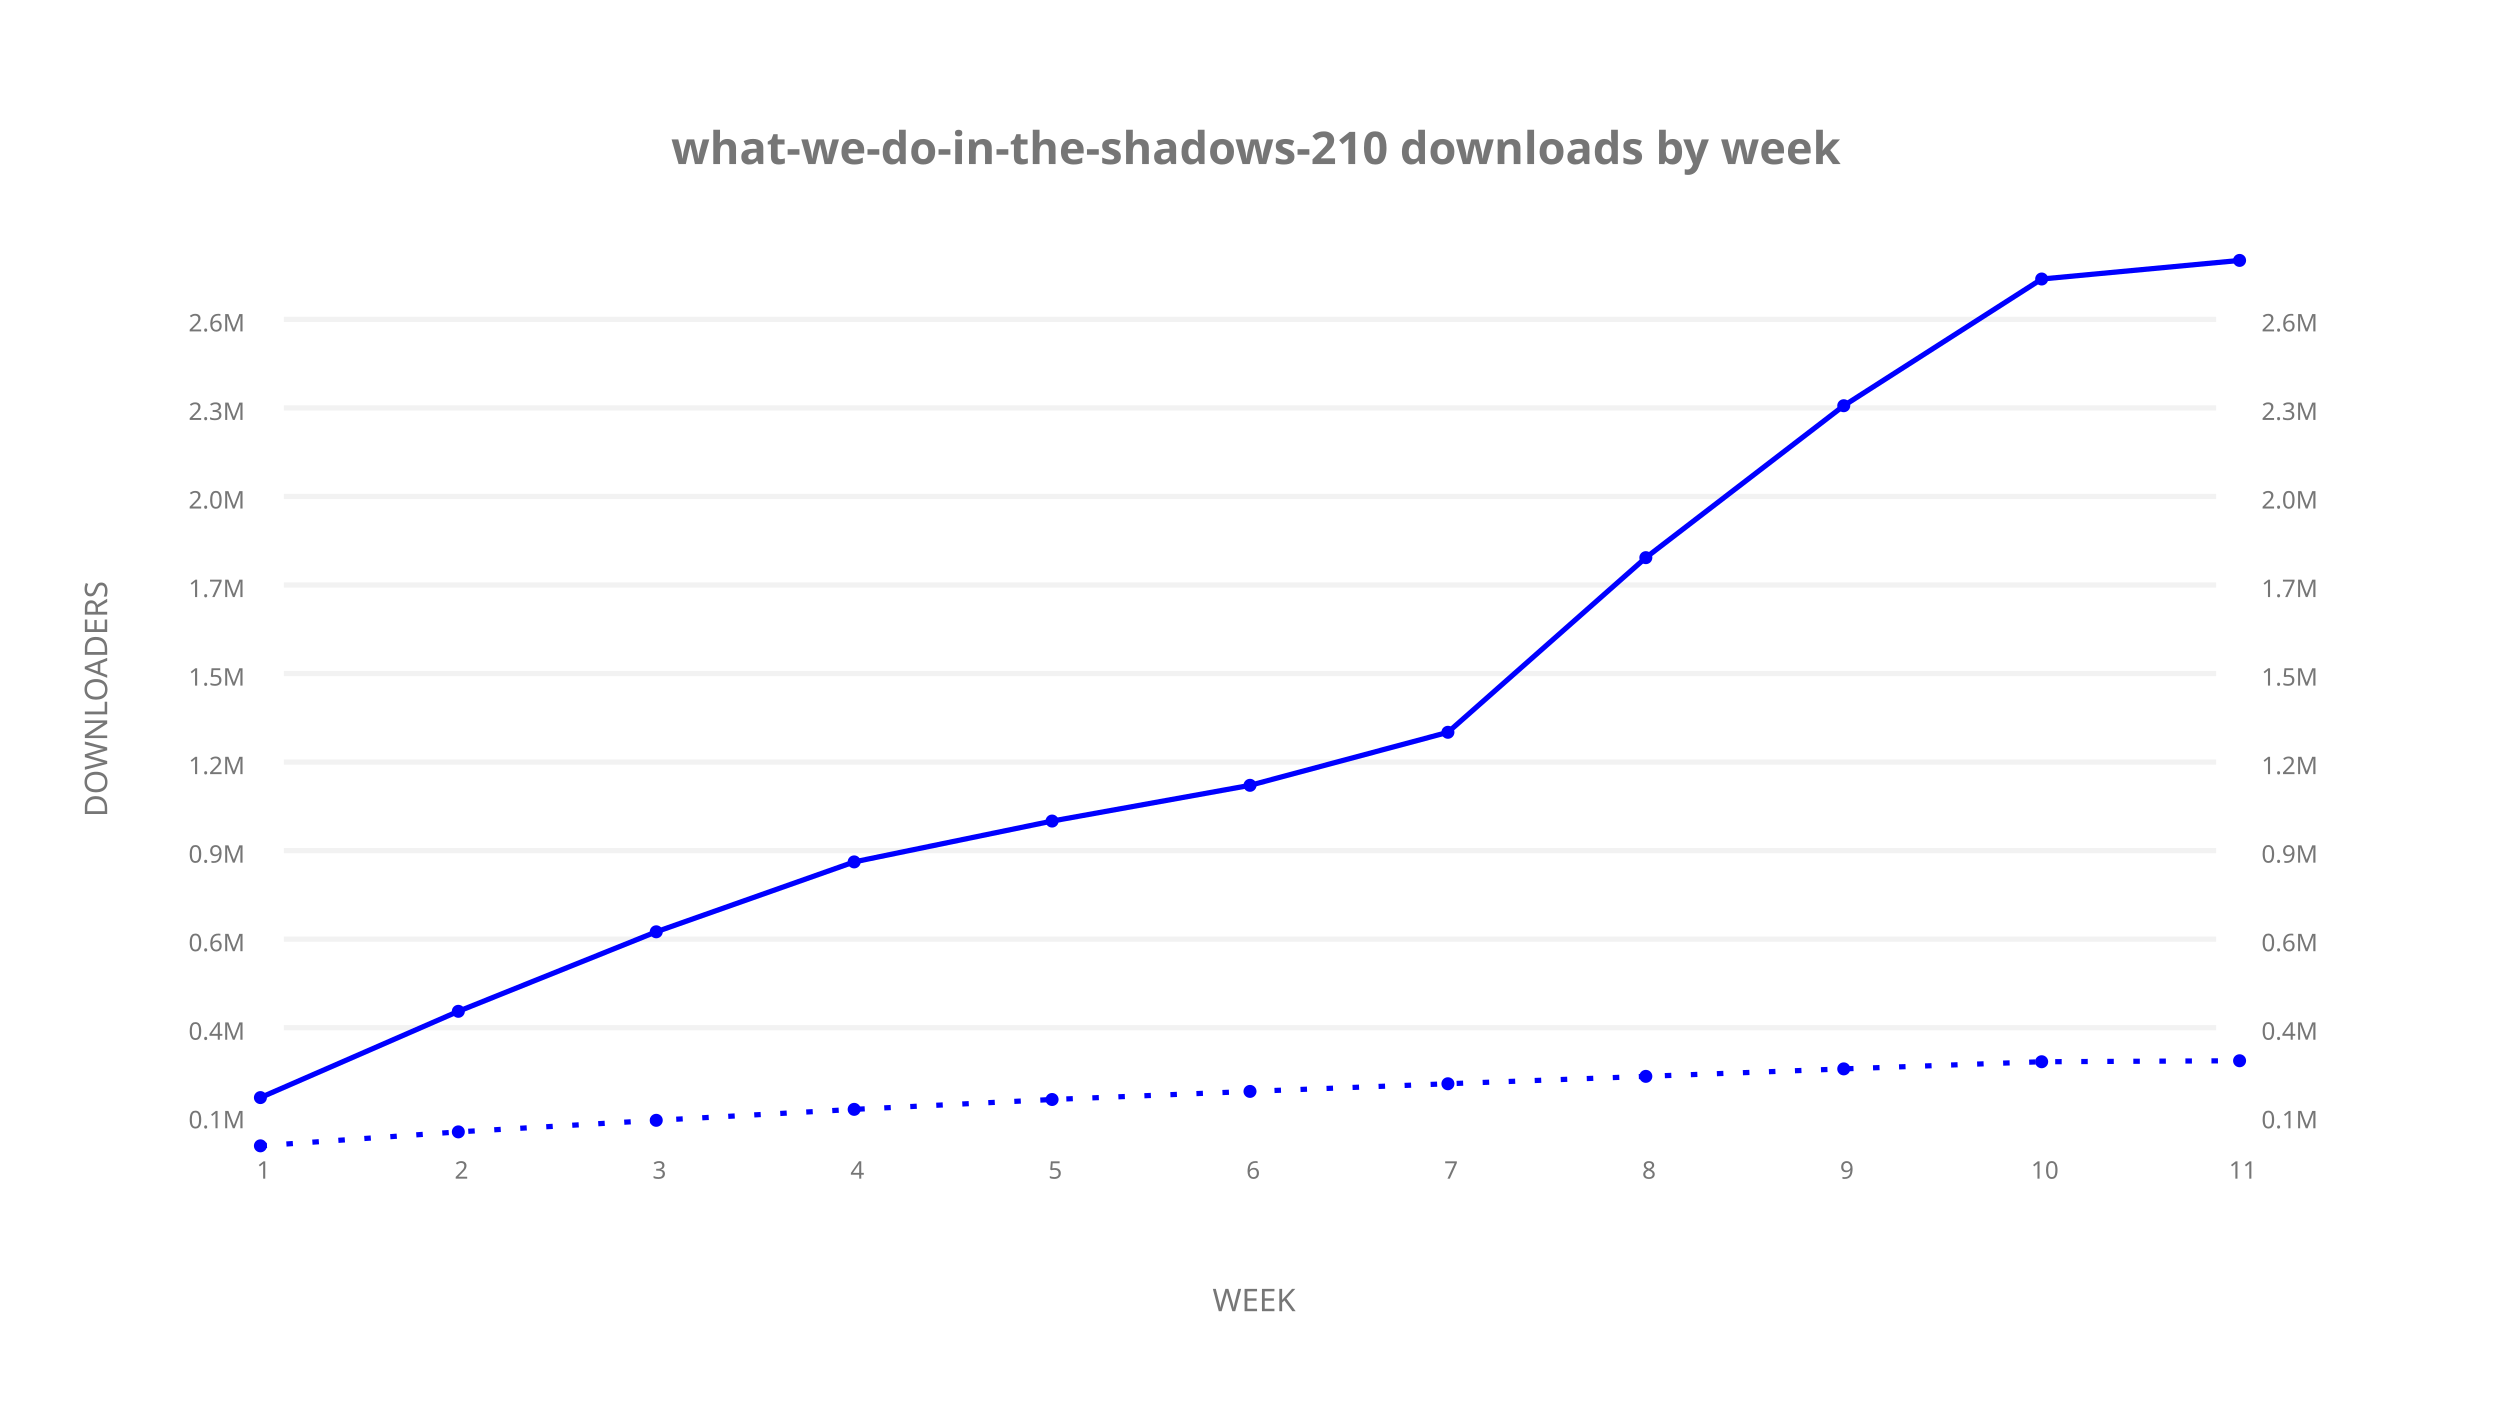
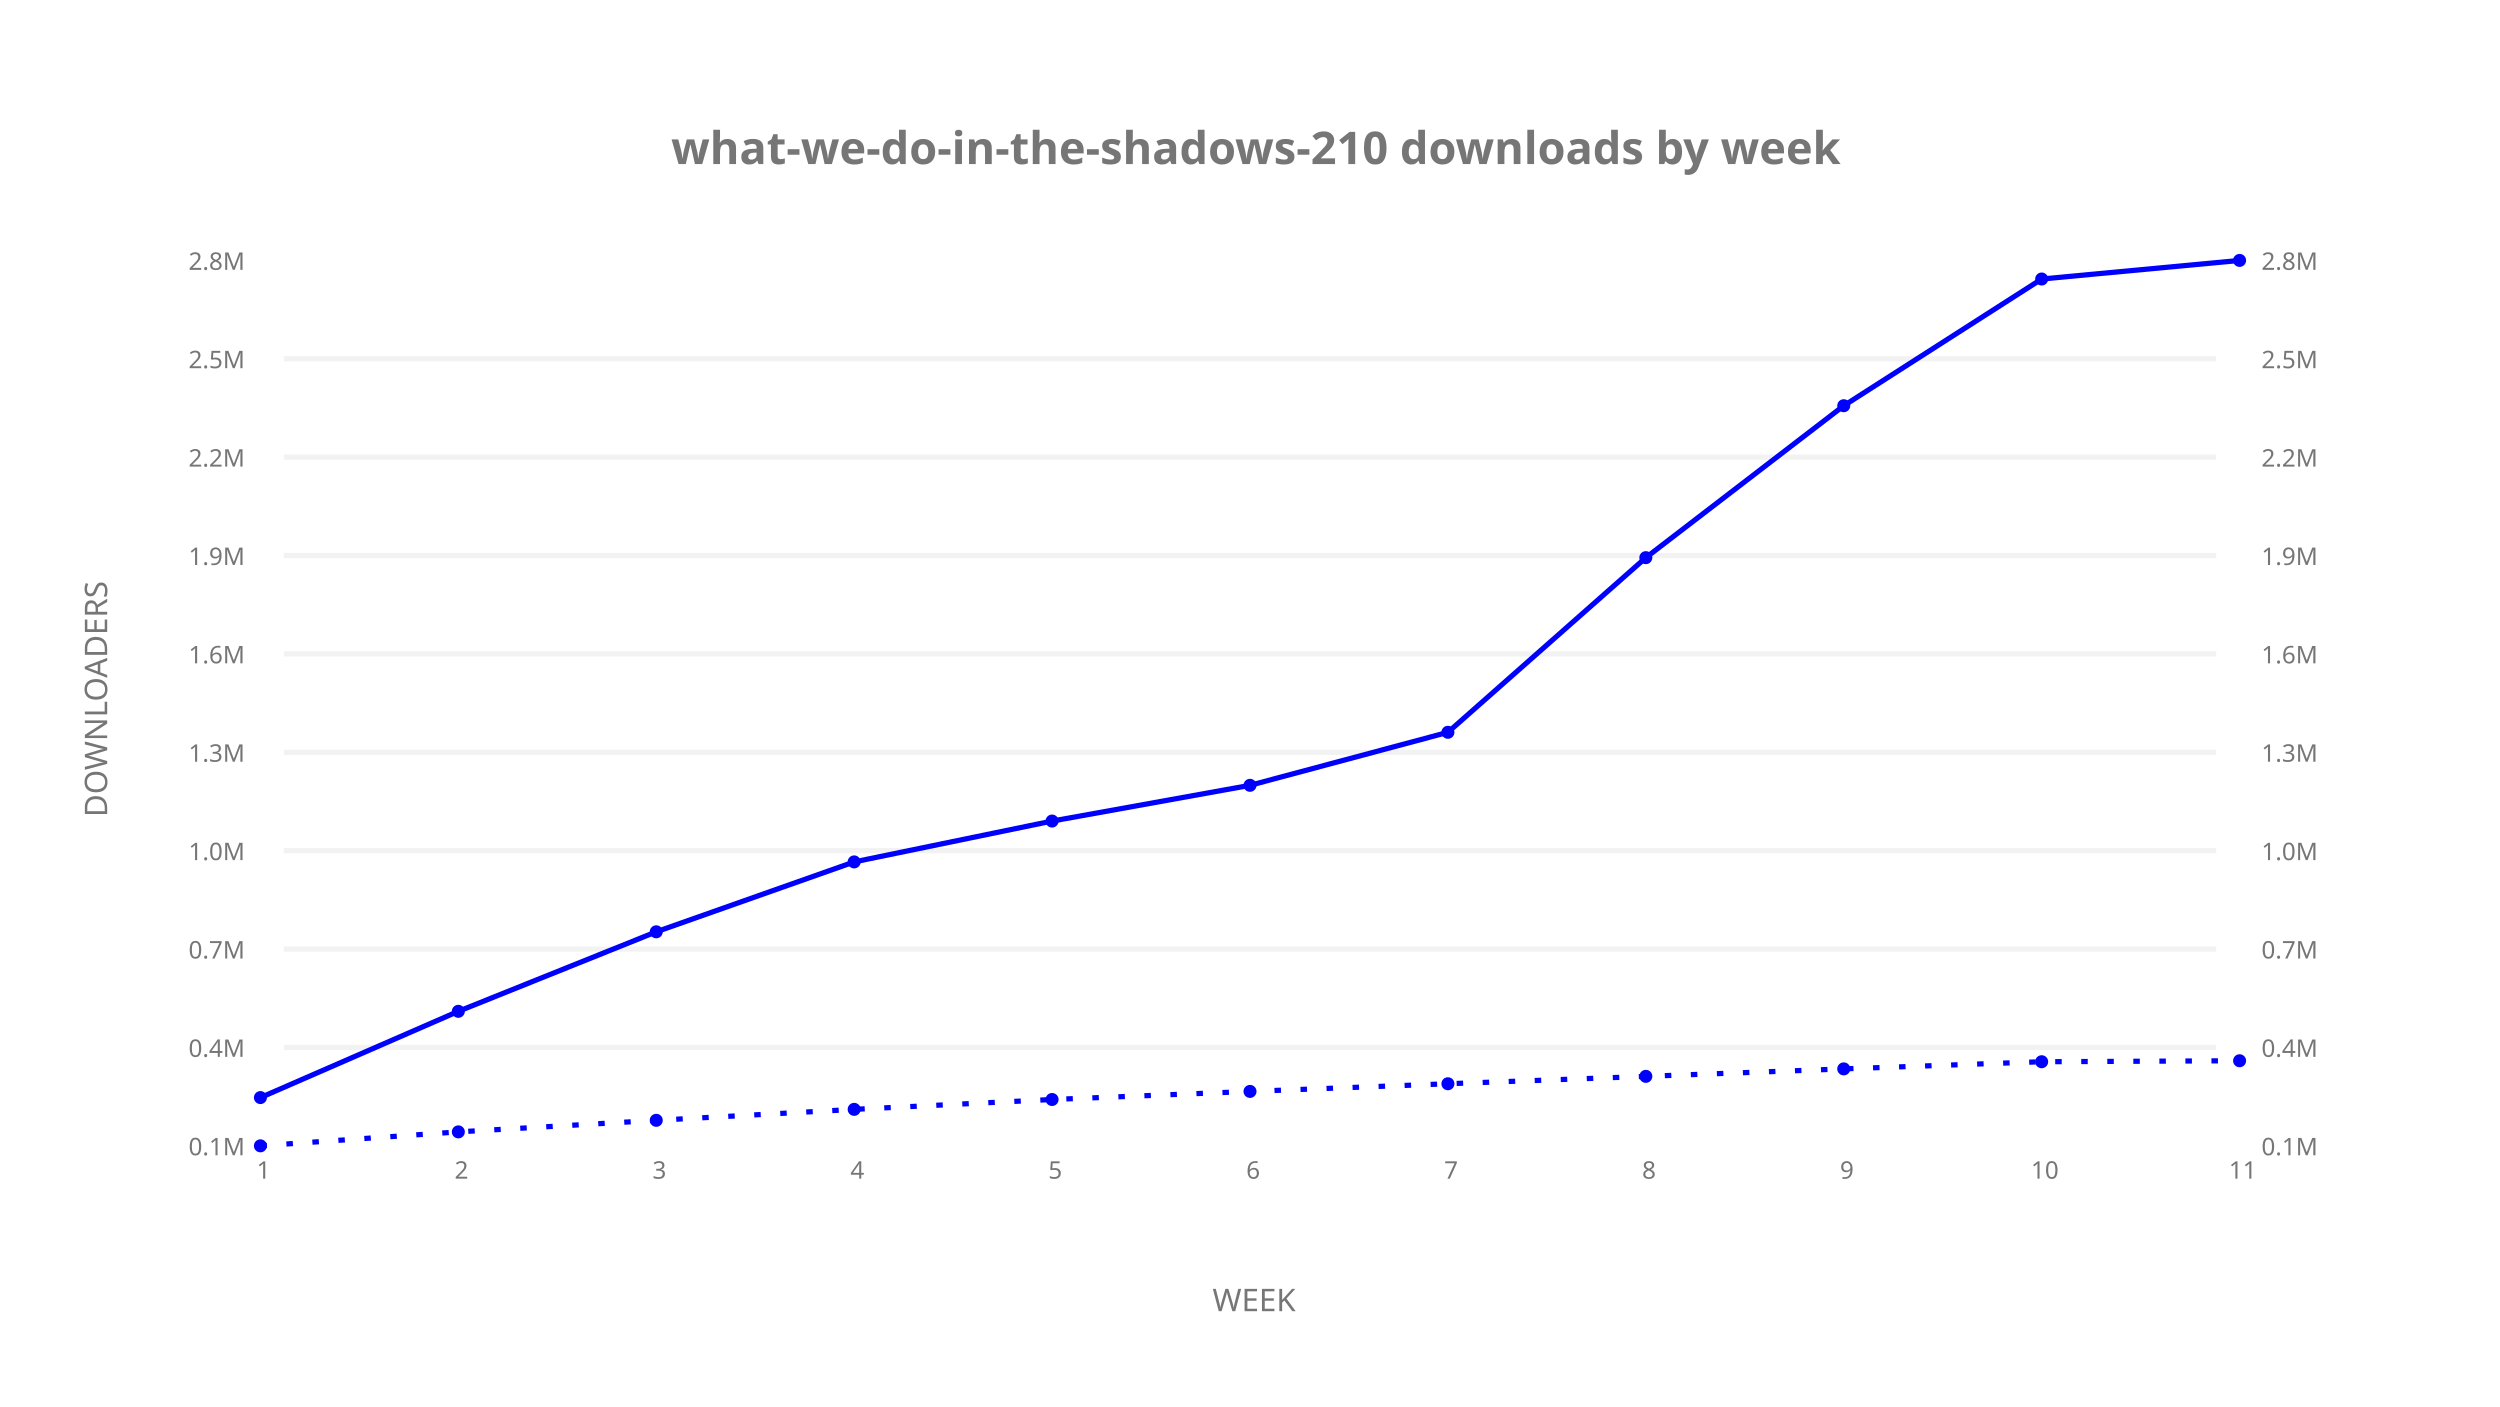
<svg xmlns="http://www.w3.org/2000/svg" xml:space="preserve" id="what-we-do-in-the-shadows-210-downloads-by-week-what-we-do-in-the-shadows-210-week" x="0px" y="0px" width="1920px" height="1080px" viewBox="0 0 1920 1080" enable-background="new 0 0 1920 1080" role="img">
  <g id="annotations">
    <text x="960" y="126" font-family="Atkinson Hyperlegible" font-size="26pt" text-anchor="middle" text-align="center" font-weight="600" font-style="normal" style="fill:rgb(118,118,118); fill-opacity:1; stroke:rgb(118,118,118); stroke-opacity:0; stroke-width:0.5"> what-we-do-in-the-shadows-210 downloads by week</text>
    <g id="axes-lines">
      <text x="960" y="1007" font-family="Atkinson Hyperlegible" font-size="18pt" text-anchor="middle" text-align="center" font-weight="500" font-style="normal" style="fill:rgb(118,118,118); fill-opacity:1; stroke:rgb(118,118,118); stroke-opacity:0; stroke-width:0.5"> WEEK</text>
      <text x="73" y="540" font-family="Atkinson Hyperlegible" font-size="18pt" text-anchor="middle" text-align="center" dominant-baseline="central" font-weight="500" font-style="normal" style="fill:rgb(118,118,118); fill-opacity:1; stroke:rgb(118,118,118); stroke-opacity:0; stroke-width:0.5" transform="rotate(-90,73,540)"> DOWNLOADERS</text>
    </g>
    <g id="tic-y-label-lines">
-       <line x1="218" y1="789.286" x2="1702" y2="789.286" style="fill:rgb(0,0,255); fill-opacity:0; stroke:rgb(242,242,242); stroke-opacity:1; stroke-width:4" />
-       <line x1="218" y1="721.286" x2="1702" y2="721.286" style="fill:rgb(0,0,255); fill-opacity:0; stroke:rgb(242,242,242); stroke-opacity:1; stroke-width:4" />
-       <line x1="218" y1="653.286" x2="1702" y2="653.286" style="fill:rgb(0,0,255); fill-opacity:0; stroke:rgb(242,242,242); stroke-opacity:1; stroke-width:4" />
-       <line x1="218" y1="585.286" x2="1702" y2="585.286" style="fill:rgb(0,0,255); fill-opacity:0; stroke:rgb(242,242,242); stroke-opacity:1; stroke-width:4" />
-       <line x1="218" y1="517.286" x2="1702" y2="517.286" style="fill:rgb(0,0,255); fill-opacity:0; stroke:rgb(242,242,242); stroke-opacity:1; stroke-width:4" />
-       <line x1="218" y1="449.286" x2="1702" y2="449.286" style="fill:rgb(0,0,255); fill-opacity:0; stroke:rgb(242,242,242); stroke-opacity:1; stroke-width:4" />
-       <line x1="218" y1="381.286" x2="1702" y2="381.286" style="fill:rgb(0,0,255); fill-opacity:0; stroke:rgb(242,242,242); stroke-opacity:1; stroke-width:4" />
-       <line x1="218" y1="313.286" x2="1702" y2="313.286" style="fill:rgb(0,0,255); fill-opacity:0; stroke:rgb(242,242,242); stroke-opacity:1; stroke-width:4" />
-       <line x1="218" y1="245.286" x2="1702" y2="245.286" style="fill:rgb(0,0,255); fill-opacity:0; stroke:rgb(242,242,242); stroke-opacity:1; stroke-width:4" />
+       <line x1="218" y1="804.444" x2="1702" y2="804.444" style="fill:rgb(0,0,255); fill-opacity:0; stroke:rgb(242,242,242); stroke-opacity:1; stroke-width:4" />
+       <line x1="218" y1="728.889" x2="1702" y2="728.889" style="fill:rgb(0,0,255); fill-opacity:0; stroke:rgb(242,242,242); stroke-opacity:1; stroke-width:4" />
+       <line x1="218" y1="653.333" x2="1702" y2="653.333" style="fill:rgb(0,0,255); fill-opacity:0; stroke:rgb(242,242,242); stroke-opacity:1; stroke-width:4" />
+       <line x1="218" y1="577.778" x2="1702" y2="577.778" style="fill:rgb(0,0,255); fill-opacity:0; stroke:rgb(242,242,242); stroke-opacity:1; stroke-width:4" />
+       <line x1="218" y1="502.222" x2="1702" y2="502.222" style="fill:rgb(0,0,255); fill-opacity:0; stroke:rgb(242,242,242); stroke-opacity:1; stroke-width:4" />
+       <line x1="218" y1="426.667" x2="1702" y2="426.667" style="fill:rgb(0,0,255); fill-opacity:0; stroke:rgb(242,242,242); stroke-opacity:1; stroke-width:4" />
+       <line x1="218" y1="351.111" x2="1702" y2="351.111" style="fill:rgb(0,0,255); fill-opacity:0; stroke:rgb(242,242,242); stroke-opacity:1; stroke-width:4" />
+       <line x1="218" y1="275.556" x2="1702" y2="275.556" style="fill:rgb(0,0,255); fill-opacity:0; stroke:rgb(242,242,242); stroke-opacity:1; stroke-width:4" />
    </g>
    <g id="tic-x-labels">
      <text x="200" y="898" font-family="Atkinson Hyperlegible" font-size="14pt" text-anchor="middle" text-align="center" dominant-baseline="central" font-weight="400" font-style="normal" style="fill:rgb(118,118,118); fill-opacity:1; stroke:rgb(118,118,118); stroke-opacity:0; stroke-width:0.5"> 1</text>
      <text x="352" y="898" font-family="Atkinson Hyperlegible" font-size="14pt" text-anchor="middle" text-align="center" dominant-baseline="central" font-weight="400" font-style="normal" style="fill:rgb(118,118,118); fill-opacity:1; stroke:rgb(118,118,118); stroke-opacity:0; stroke-width:0.5"> 2</text>
      <text x="504" y="898" font-family="Atkinson Hyperlegible" font-size="14pt" text-anchor="middle" text-align="center" dominant-baseline="central" font-weight="400" font-style="normal" style="fill:rgb(118,118,118); fill-opacity:1; stroke:rgb(118,118,118); stroke-opacity:0; stroke-width:0.5"> 3</text>
      <text x="656" y="898" font-family="Atkinson Hyperlegible" font-size="14pt" text-anchor="middle" text-align="center" dominant-baseline="central" font-weight="400" font-style="normal" style="fill:rgb(118,118,118); fill-opacity:1; stroke:rgb(118,118,118); stroke-opacity:0; stroke-width:0.5"> 4</text>
      <text x="808" y="898" font-family="Atkinson Hyperlegible" font-size="14pt" text-anchor="middle" text-align="center" dominant-baseline="central" font-weight="400" font-style="normal" style="fill:rgb(118,118,118); fill-opacity:1; stroke:rgb(118,118,118); stroke-opacity:0; stroke-width:0.5"> 5</text>
      <text x="960" y="898" font-family="Atkinson Hyperlegible" font-size="14pt" text-anchor="middle" text-align="center" dominant-baseline="central" font-weight="400" font-style="normal" style="fill:rgb(118,118,118); fill-opacity:1; stroke:rgb(118,118,118); stroke-opacity:0; stroke-width:0.5"> 6</text>
      <text x="1112" y="898" font-family="Atkinson Hyperlegible" font-size="14pt" text-anchor="middle" text-align="center" dominant-baseline="central" font-weight="400" font-style="normal" style="fill:rgb(118,118,118); fill-opacity:1; stroke:rgb(118,118,118); stroke-opacity:0; stroke-width:0.5"> 7</text>
      <text x="1264" y="898" font-family="Atkinson Hyperlegible" font-size="14pt" text-anchor="middle" text-align="center" dominant-baseline="central" font-weight="400" font-style="normal" style="fill:rgb(118,118,118); fill-opacity:1; stroke:rgb(118,118,118); stroke-opacity:0; stroke-width:0.5"> 8</text>
      <text x="1416" y="898" font-family="Atkinson Hyperlegible" font-size="14pt" text-anchor="middle" text-align="center" dominant-baseline="central" font-weight="400" font-style="normal" style="fill:rgb(118,118,118); fill-opacity:1; stroke:rgb(118,118,118); stroke-opacity:0; stroke-width:0.5"> 9</text>
      <text x="1568" y="898" font-family="Atkinson Hyperlegible" font-size="14pt" text-anchor="middle" text-align="center" dominant-baseline="central" font-weight="400" font-style="normal" style="fill:rgb(118,118,118); fill-opacity:1; stroke:rgb(118,118,118); stroke-opacity:0; stroke-width:0.5"> 10</text>
      <text x="1720" y="898" font-family="Atkinson Hyperlegible" font-size="14pt" text-anchor="middle" text-align="center" dominant-baseline="central" font-weight="400" font-style="normal" style="fill:rgb(118,118,118); fill-opacity:1; stroke:rgb(118,118,118); stroke-opacity:0; stroke-width:0.5"> 11</text>
    </g>
    <g id="tic-y-labels">
-       <text x="164" y="859.286" font-family="Atkinson Hyperlegible" font-size="14pt" text-anchor="middle" text-align="center" dominant-baseline="central" font-weight="400" font-style="normal" style="fill:rgb(118,118,118); fill-opacity:1; stroke:rgb(118,118,118); stroke-opacity:0; stroke-width:0.5"> 0.1M</text>
-       <text x="1756" y="859.286" font-family="Atkinson Hyperlegible" font-size="14pt" text-anchor="middle" text-align="center" dominant-baseline="central" font-weight="400" font-style="normal" style="fill:rgb(118,118,118); fill-opacity:1; stroke:rgb(118,118,118); stroke-opacity:0; stroke-width:0.5"> 0.1M</text>
-       <text x="164" y="791.286" font-family="Atkinson Hyperlegible" font-size="14pt" text-anchor="middle" text-align="center" dominant-baseline="central" font-weight="400" font-style="normal" style="fill:rgb(118,118,118); fill-opacity:1; stroke:rgb(118,118,118); stroke-opacity:0; stroke-width:0.5"> 0.4M</text>
-       <text x="1756" y="791.286" font-family="Atkinson Hyperlegible" font-size="14pt" text-anchor="middle" text-align="center" dominant-baseline="central" font-weight="400" font-style="normal" style="fill:rgb(118,118,118); fill-opacity:1; stroke:rgb(118,118,118); stroke-opacity:0; stroke-width:0.5"> 0.4M</text>
-       <text x="164" y="723.286" font-family="Atkinson Hyperlegible" font-size="14pt" text-anchor="middle" text-align="center" dominant-baseline="central" font-weight="400" font-style="normal" style="fill:rgb(118,118,118); fill-opacity:1; stroke:rgb(118,118,118); stroke-opacity:0; stroke-width:0.5"> 0.6M</text>
-       <text x="1756" y="723.286" font-family="Atkinson Hyperlegible" font-size="14pt" text-anchor="middle" text-align="center" dominant-baseline="central" font-weight="400" font-style="normal" style="fill:rgb(118,118,118); fill-opacity:1; stroke:rgb(118,118,118); stroke-opacity:0; stroke-width:0.5"> 0.6M</text>
-       <text x="164" y="655.286" font-family="Atkinson Hyperlegible" font-size="14pt" text-anchor="middle" text-align="center" dominant-baseline="central" font-weight="400" font-style="normal" style="fill:rgb(118,118,118); fill-opacity:1; stroke:rgb(118,118,118); stroke-opacity:0; stroke-width:0.5"> 0.9M</text>
-       <text x="1756" y="655.286" font-family="Atkinson Hyperlegible" font-size="14pt" text-anchor="middle" text-align="center" dominant-baseline="central" font-weight="400" font-style="normal" style="fill:rgb(118,118,118); fill-opacity:1; stroke:rgb(118,118,118); stroke-opacity:0; stroke-width:0.5"> 0.9M</text>
-       <text x="164" y="587.286" font-family="Atkinson Hyperlegible" font-size="14pt" text-anchor="middle" text-align="center" dominant-baseline="central" font-weight="400" font-style="normal" style="fill:rgb(118,118,118); fill-opacity:1; stroke:rgb(118,118,118); stroke-opacity:0; stroke-width:0.5"> 1.2M</text>
-       <text x="1756" y="587.286" font-family="Atkinson Hyperlegible" font-size="14pt" text-anchor="middle" text-align="center" dominant-baseline="central" font-weight="400" font-style="normal" style="fill:rgb(118,118,118); fill-opacity:1; stroke:rgb(118,118,118); stroke-opacity:0; stroke-width:0.5"> 1.2M</text>
-       <text x="164" y="519.286" font-family="Atkinson Hyperlegible" font-size="14pt" text-anchor="middle" text-align="center" dominant-baseline="central" font-weight="400" font-style="normal" style="fill:rgb(118,118,118); fill-opacity:1; stroke:rgb(118,118,118); stroke-opacity:0; stroke-width:0.5"> 1.5M</text>
-       <text x="1756" y="519.286" font-family="Atkinson Hyperlegible" font-size="14pt" text-anchor="middle" text-align="center" dominant-baseline="central" font-weight="400" font-style="normal" style="fill:rgb(118,118,118); fill-opacity:1; stroke:rgb(118,118,118); stroke-opacity:0; stroke-width:0.5"> 1.5M</text>
-       <text x="164" y="451.286" font-family="Atkinson Hyperlegible" font-size="14pt" text-anchor="middle" text-align="center" dominant-baseline="central" font-weight="400" font-style="normal" style="fill:rgb(118,118,118); fill-opacity:1; stroke:rgb(118,118,118); stroke-opacity:0; stroke-width:0.5"> 1.7M</text>
-       <text x="1756" y="451.286" font-family="Atkinson Hyperlegible" font-size="14pt" text-anchor="middle" text-align="center" dominant-baseline="central" font-weight="400" font-style="normal" style="fill:rgb(118,118,118); fill-opacity:1; stroke:rgb(118,118,118); stroke-opacity:0; stroke-width:0.5"> 1.7M</text>
-       <text x="164" y="383.286" font-family="Atkinson Hyperlegible" font-size="14pt" text-anchor="middle" text-align="center" dominant-baseline="central" font-weight="400" font-style="normal" style="fill:rgb(118,118,118); fill-opacity:1; stroke:rgb(118,118,118); stroke-opacity:0; stroke-width:0.5"> 2.0M</text>
-       <text x="1756" y="383.286" font-family="Atkinson Hyperlegible" font-size="14pt" text-anchor="middle" text-align="center" dominant-baseline="central" font-weight="400" font-style="normal" style="fill:rgb(118,118,118); fill-opacity:1; stroke:rgb(118,118,118); stroke-opacity:0; stroke-width:0.5"> 2.0M</text>
-       <text x="164" y="315.286" font-family="Atkinson Hyperlegible" font-size="14pt" text-anchor="middle" text-align="center" dominant-baseline="central" font-weight="400" font-style="normal" style="fill:rgb(118,118,118); fill-opacity:1; stroke:rgb(118,118,118); stroke-opacity:0; stroke-width:0.5"> 2.3M</text>
-       <text x="1756" y="315.286" font-family="Atkinson Hyperlegible" font-size="14pt" text-anchor="middle" text-align="center" dominant-baseline="central" font-weight="400" font-style="normal" style="fill:rgb(118,118,118); fill-opacity:1; stroke:rgb(118,118,118); stroke-opacity:0; stroke-width:0.5"> 2.3M</text>
-       <text x="164" y="247.286" font-family="Atkinson Hyperlegible" font-size="14pt" text-anchor="middle" text-align="center" dominant-baseline="central" font-weight="400" font-style="normal" style="fill:rgb(118,118,118); fill-opacity:1; stroke:rgb(118,118,118); stroke-opacity:0; stroke-width:0.5"> 2.6M</text>
-       <text x="1756" y="247.286" font-family="Atkinson Hyperlegible" font-size="14pt" text-anchor="middle" text-align="center" dominant-baseline="central" font-weight="400" font-style="normal" style="fill:rgb(118,118,118); fill-opacity:1; stroke:rgb(118,118,118); stroke-opacity:0; stroke-width:0.5"> 2.6M</text>
+       <text x="164" y="880" font-family="Atkinson Hyperlegible" font-size="14pt" text-anchor="middle" text-align="center" dominant-baseline="central" font-weight="400" font-style="normal" style="fill:rgb(118,118,118); fill-opacity:1; stroke:rgb(118,118,118); stroke-opacity:0; stroke-width:0.5"> 0.1M</text>
+       <text x="1756" y="880" font-family="Atkinson Hyperlegible" font-size="14pt" text-anchor="middle" text-align="center" dominant-baseline="central" font-weight="400" font-style="normal" style="fill:rgb(118,118,118); fill-opacity:1; stroke:rgb(118,118,118); stroke-opacity:0; stroke-width:0.5"> 0.1M</text>
+       <text x="164" y="804.444" font-family="Atkinson Hyperlegible" font-size="14pt" text-anchor="middle" text-align="center" dominant-baseline="central" font-weight="400" font-style="normal" style="fill:rgb(118,118,118); fill-opacity:1; stroke:rgb(118,118,118); stroke-opacity:0; stroke-width:0.5"> 0.4M</text>
+       <text x="1756" y="804.444" font-family="Atkinson Hyperlegible" font-size="14pt" text-anchor="middle" text-align="center" dominant-baseline="central" font-weight="400" font-style="normal" style="fill:rgb(118,118,118); fill-opacity:1; stroke:rgb(118,118,118); stroke-opacity:0; stroke-width:0.5"> 0.4M</text>
+       <text x="164" y="728.889" font-family="Atkinson Hyperlegible" font-size="14pt" text-anchor="middle" text-align="center" dominant-baseline="central" font-weight="400" font-style="normal" style="fill:rgb(118,118,118); fill-opacity:1; stroke:rgb(118,118,118); stroke-opacity:0; stroke-width:0.5"> 0.7M</text>
+       <text x="1756" y="728.889" font-family="Atkinson Hyperlegible" font-size="14pt" text-anchor="middle" text-align="center" dominant-baseline="central" font-weight="400" font-style="normal" style="fill:rgb(118,118,118); fill-opacity:1; stroke:rgb(118,118,118); stroke-opacity:0; stroke-width:0.5"> 0.7M</text>
+       <text x="164" y="653.333" font-family="Atkinson Hyperlegible" font-size="14pt" text-anchor="middle" text-align="center" dominant-baseline="central" font-weight="400" font-style="normal" style="fill:rgb(118,118,118); fill-opacity:1; stroke:rgb(118,118,118); stroke-opacity:0; stroke-width:0.5"> 1.0M</text>
+       <text x="1756" y="653.333" font-family="Atkinson Hyperlegible" font-size="14pt" text-anchor="middle" text-align="center" dominant-baseline="central" font-weight="400" font-style="normal" style="fill:rgb(118,118,118); fill-opacity:1; stroke:rgb(118,118,118); stroke-opacity:0; stroke-width:0.5"> 1.0M</text>
+       <text x="164" y="577.778" font-family="Atkinson Hyperlegible" font-size="14pt" text-anchor="middle" text-align="center" dominant-baseline="central" font-weight="400" font-style="normal" style="fill:rgb(118,118,118); fill-opacity:1; stroke:rgb(118,118,118); stroke-opacity:0; stroke-width:0.5"> 1.3M</text>
+       <text x="1756" y="577.778" font-family="Atkinson Hyperlegible" font-size="14pt" text-anchor="middle" text-align="center" dominant-baseline="central" font-weight="400" font-style="normal" style="fill:rgb(118,118,118); fill-opacity:1; stroke:rgb(118,118,118); stroke-opacity:0; stroke-width:0.5"> 1.3M</text>
+       <text x="164" y="502.222" font-family="Atkinson Hyperlegible" font-size="14pt" text-anchor="middle" text-align="center" dominant-baseline="central" font-weight="400" font-style="normal" style="fill:rgb(118,118,118); fill-opacity:1; stroke:rgb(118,118,118); stroke-opacity:0; stroke-width:0.5"> 1.6M</text>
+       <text x="1756" y="502.222" font-family="Atkinson Hyperlegible" font-size="14pt" text-anchor="middle" text-align="center" dominant-baseline="central" font-weight="400" font-style="normal" style="fill:rgb(118,118,118); fill-opacity:1; stroke:rgb(118,118,118); stroke-opacity:0; stroke-width:0.5"> 1.6M</text>
+       <text x="164" y="426.667" font-family="Atkinson Hyperlegible" font-size="14pt" text-anchor="middle" text-align="center" dominant-baseline="central" font-weight="400" font-style="normal" style="fill:rgb(118,118,118); fill-opacity:1; stroke:rgb(118,118,118); stroke-opacity:0; stroke-width:0.5"> 1.9M</text>
+       <text x="1756" y="426.667" font-family="Atkinson Hyperlegible" font-size="14pt" text-anchor="middle" text-align="center" dominant-baseline="central" font-weight="400" font-style="normal" style="fill:rgb(118,118,118); fill-opacity:1; stroke:rgb(118,118,118); stroke-opacity:0; stroke-width:0.5"> 1.9M</text>
+       <text x="164" y="351.111" font-family="Atkinson Hyperlegible" font-size="14pt" text-anchor="middle" text-align="center" dominant-baseline="central" font-weight="400" font-style="normal" style="fill:rgb(118,118,118); fill-opacity:1; stroke:rgb(118,118,118); stroke-opacity:0; stroke-width:0.5"> 2.2M</text>
+       <text x="1756" y="351.111" font-family="Atkinson Hyperlegible" font-size="14pt" text-anchor="middle" text-align="center" dominant-baseline="central" font-weight="400" font-style="normal" style="fill:rgb(118,118,118); fill-opacity:1; stroke:rgb(118,118,118); stroke-opacity:0; stroke-width:0.5"> 2.2M</text>
+       <text x="164" y="275.556" font-family="Atkinson Hyperlegible" font-size="14pt" text-anchor="middle" text-align="center" dominant-baseline="central" font-weight="400" font-style="normal" style="fill:rgb(118,118,118); fill-opacity:1; stroke:rgb(118,118,118); stroke-opacity:0; stroke-width:0.5"> 2.5M</text>
+       <text x="1756" y="275.556" font-family="Atkinson Hyperlegible" font-size="14pt" text-anchor="middle" text-align="center" dominant-baseline="central" font-weight="400" font-style="normal" style="fill:rgb(118,118,118); fill-opacity:1; stroke:rgb(118,118,118); stroke-opacity:0; stroke-width:0.5"> 2.5M</text>
+       <text x="164" y="200" font-family="Atkinson Hyperlegible" font-size="14pt" text-anchor="middle" text-align="center" dominant-baseline="central" font-weight="400" font-style="normal" style="fill:rgb(118,118,118); fill-opacity:1; stroke:rgb(118,118,118); stroke-opacity:0; stroke-width:0.5"> 2.8M</text>
+       <text x="1756" y="200" font-family="Atkinson Hyperlegible" font-size="14pt" text-anchor="middle" text-align="center" dominant-baseline="central" font-weight="400" font-style="normal" style="fill:rgb(118,118,118); fill-opacity:1; stroke:rgb(118,118,118); stroke-opacity:0; stroke-width:0.5"> 2.8M</text>
    </g>
  </g>
  <g id="polyline-what-we-do-in-the-shadows-210 downloads by week">
    <polyline points="200,842.945 352,776.698 504,715.623 656,661.942 808,630.573 960,603.129 1112,562.406 1264,428.28 1416,311.594 1568,214.279 1720,200 " style="fill:rgb(0,0,255); fill-opacity:0; stroke:rgb(0,0,255); stroke-opacity:1; stroke-width:4" />
  </g>
  <g id="markers-what-we-do-in-the-shadows-210 downloads by week">
    <circle cx="200" cy="842.945" r="5" style="fill:rgb(0,0,255); fill-opacity:1; stroke:rgb(0,0,255); stroke-opacity:0; stroke-width:4">
</circle>
    <circle cx="352" cy="776.698" r="5" style="fill:rgb(0,0,255); fill-opacity:1; stroke:rgb(0,0,255); stroke-opacity:0; stroke-width:4">
</circle>
    <circle cx="504" cy="715.623" r="5" style="fill:rgb(0,0,255); fill-opacity:1; stroke:rgb(0,0,255); stroke-opacity:0; stroke-width:4">
</circle>
    <circle cx="656" cy="661.942" r="5" style="fill:rgb(0,0,255); fill-opacity:1; stroke:rgb(0,0,255); stroke-opacity:0; stroke-width:4">
</circle>
    <circle cx="808" cy="630.573" r="5" style="fill:rgb(0,0,255); fill-opacity:1; stroke:rgb(0,0,255); stroke-opacity:0; stroke-width:4">
</circle>
    <circle cx="960" cy="603.129" r="5" style="fill:rgb(0,0,255); fill-opacity:1; stroke:rgb(0,0,255); stroke-opacity:0; stroke-width:4">
</circle>
    <circle cx="1112" cy="562.406" r="5" style="fill:rgb(0,0,255); fill-opacity:1; stroke:rgb(0,0,255); stroke-opacity:0; stroke-width:4">
</circle>
    <circle cx="1264" cy="428.28" r="5" style="fill:rgb(0,0,255); fill-opacity:1; stroke:rgb(0,0,255); stroke-opacity:0; stroke-width:4">
</circle>
    <circle cx="1416" cy="311.594" r="5" style="fill:rgb(0,0,255); fill-opacity:1; stroke:rgb(0,0,255); stroke-opacity:0; stroke-width:4">
</circle>
    <circle cx="1568" cy="214.279" r="5" style="fill:rgb(0,0,255); fill-opacity:1; stroke:rgb(0,0,255); stroke-opacity:0; stroke-width:4">
</circle>
    <circle cx="1720" cy="200" r="5" style="fill:rgb(0,0,255); fill-opacity:1; stroke:rgb(0,0,255); stroke-opacity:0; stroke-width:4">
</circle>
  </g>
  <g id="polyline-what-we-do-in-the-shadows-210 downloads by week uploaders">
    <polyline points="200,880 352,869.284 504,860.408 656,851.99 808,844.418 960,838.204 1112,832.324 1264,826.642 1416,820.898 1568,815.41 1720,814.654 " stroke-dasharray="5 15" style="fill:rgb(0,0,255); fill-opacity:0; stroke:rgb(0,0,255); stroke-opacity:1; stroke-width:4" />
  </g>
  <g id="markers-what-we-do-in-the-shadows-210 downloads by week uploaders">
    <circle cx="200" cy="880" r="5" style="fill:rgb(0,0,255); fill-opacity:1; stroke:rgb(0,0,255); stroke-opacity:0; stroke-width:4">
</circle>
    <circle cx="352" cy="869.284" r="5" style="fill:rgb(0,0,255); fill-opacity:1; stroke:rgb(0,0,255); stroke-opacity:0; stroke-width:4">
</circle>
    <circle cx="504" cy="860.408" r="5" style="fill:rgb(0,0,255); fill-opacity:1; stroke:rgb(0,0,255); stroke-opacity:0; stroke-width:4">
</circle>
    <circle cx="656" cy="851.99" r="5" style="fill:rgb(0,0,255); fill-opacity:1; stroke:rgb(0,0,255); stroke-opacity:0; stroke-width:4">
</circle>
    <circle cx="808" cy="844.418" r="5" style="fill:rgb(0,0,255); fill-opacity:1; stroke:rgb(0,0,255); stroke-opacity:0; stroke-width:4">
</circle>
    <circle cx="960" cy="838.204" r="5" style="fill:rgb(0,0,255); fill-opacity:1; stroke:rgb(0,0,255); stroke-opacity:0; stroke-width:4">
</circle>
    <circle cx="1112" cy="832.324" r="5" style="fill:rgb(0,0,255); fill-opacity:1; stroke:rgb(0,0,255); stroke-opacity:0; stroke-width:4">
</circle>
    <circle cx="1264" cy="826.642" r="5" style="fill:rgb(0,0,255); fill-opacity:1; stroke:rgb(0,0,255); stroke-opacity:0; stroke-width:4">
</circle>
    <circle cx="1416" cy="820.898" r="5" style="fill:rgb(0,0,255); fill-opacity:1; stroke:rgb(0,0,255); stroke-opacity:0; stroke-width:4">
</circle>
    <circle cx="1568" cy="815.41" r="5" style="fill:rgb(0,0,255); fill-opacity:1; stroke:rgb(0,0,255); stroke-opacity:0; stroke-width:4">
</circle>
    <circle cx="1720" cy="814.654" r="5" style="fill:rgb(0,0,255); fill-opacity:1; stroke:rgb(0,0,255); stroke-opacity:0; stroke-width:4">
</circle>
  </g>
</svg>
